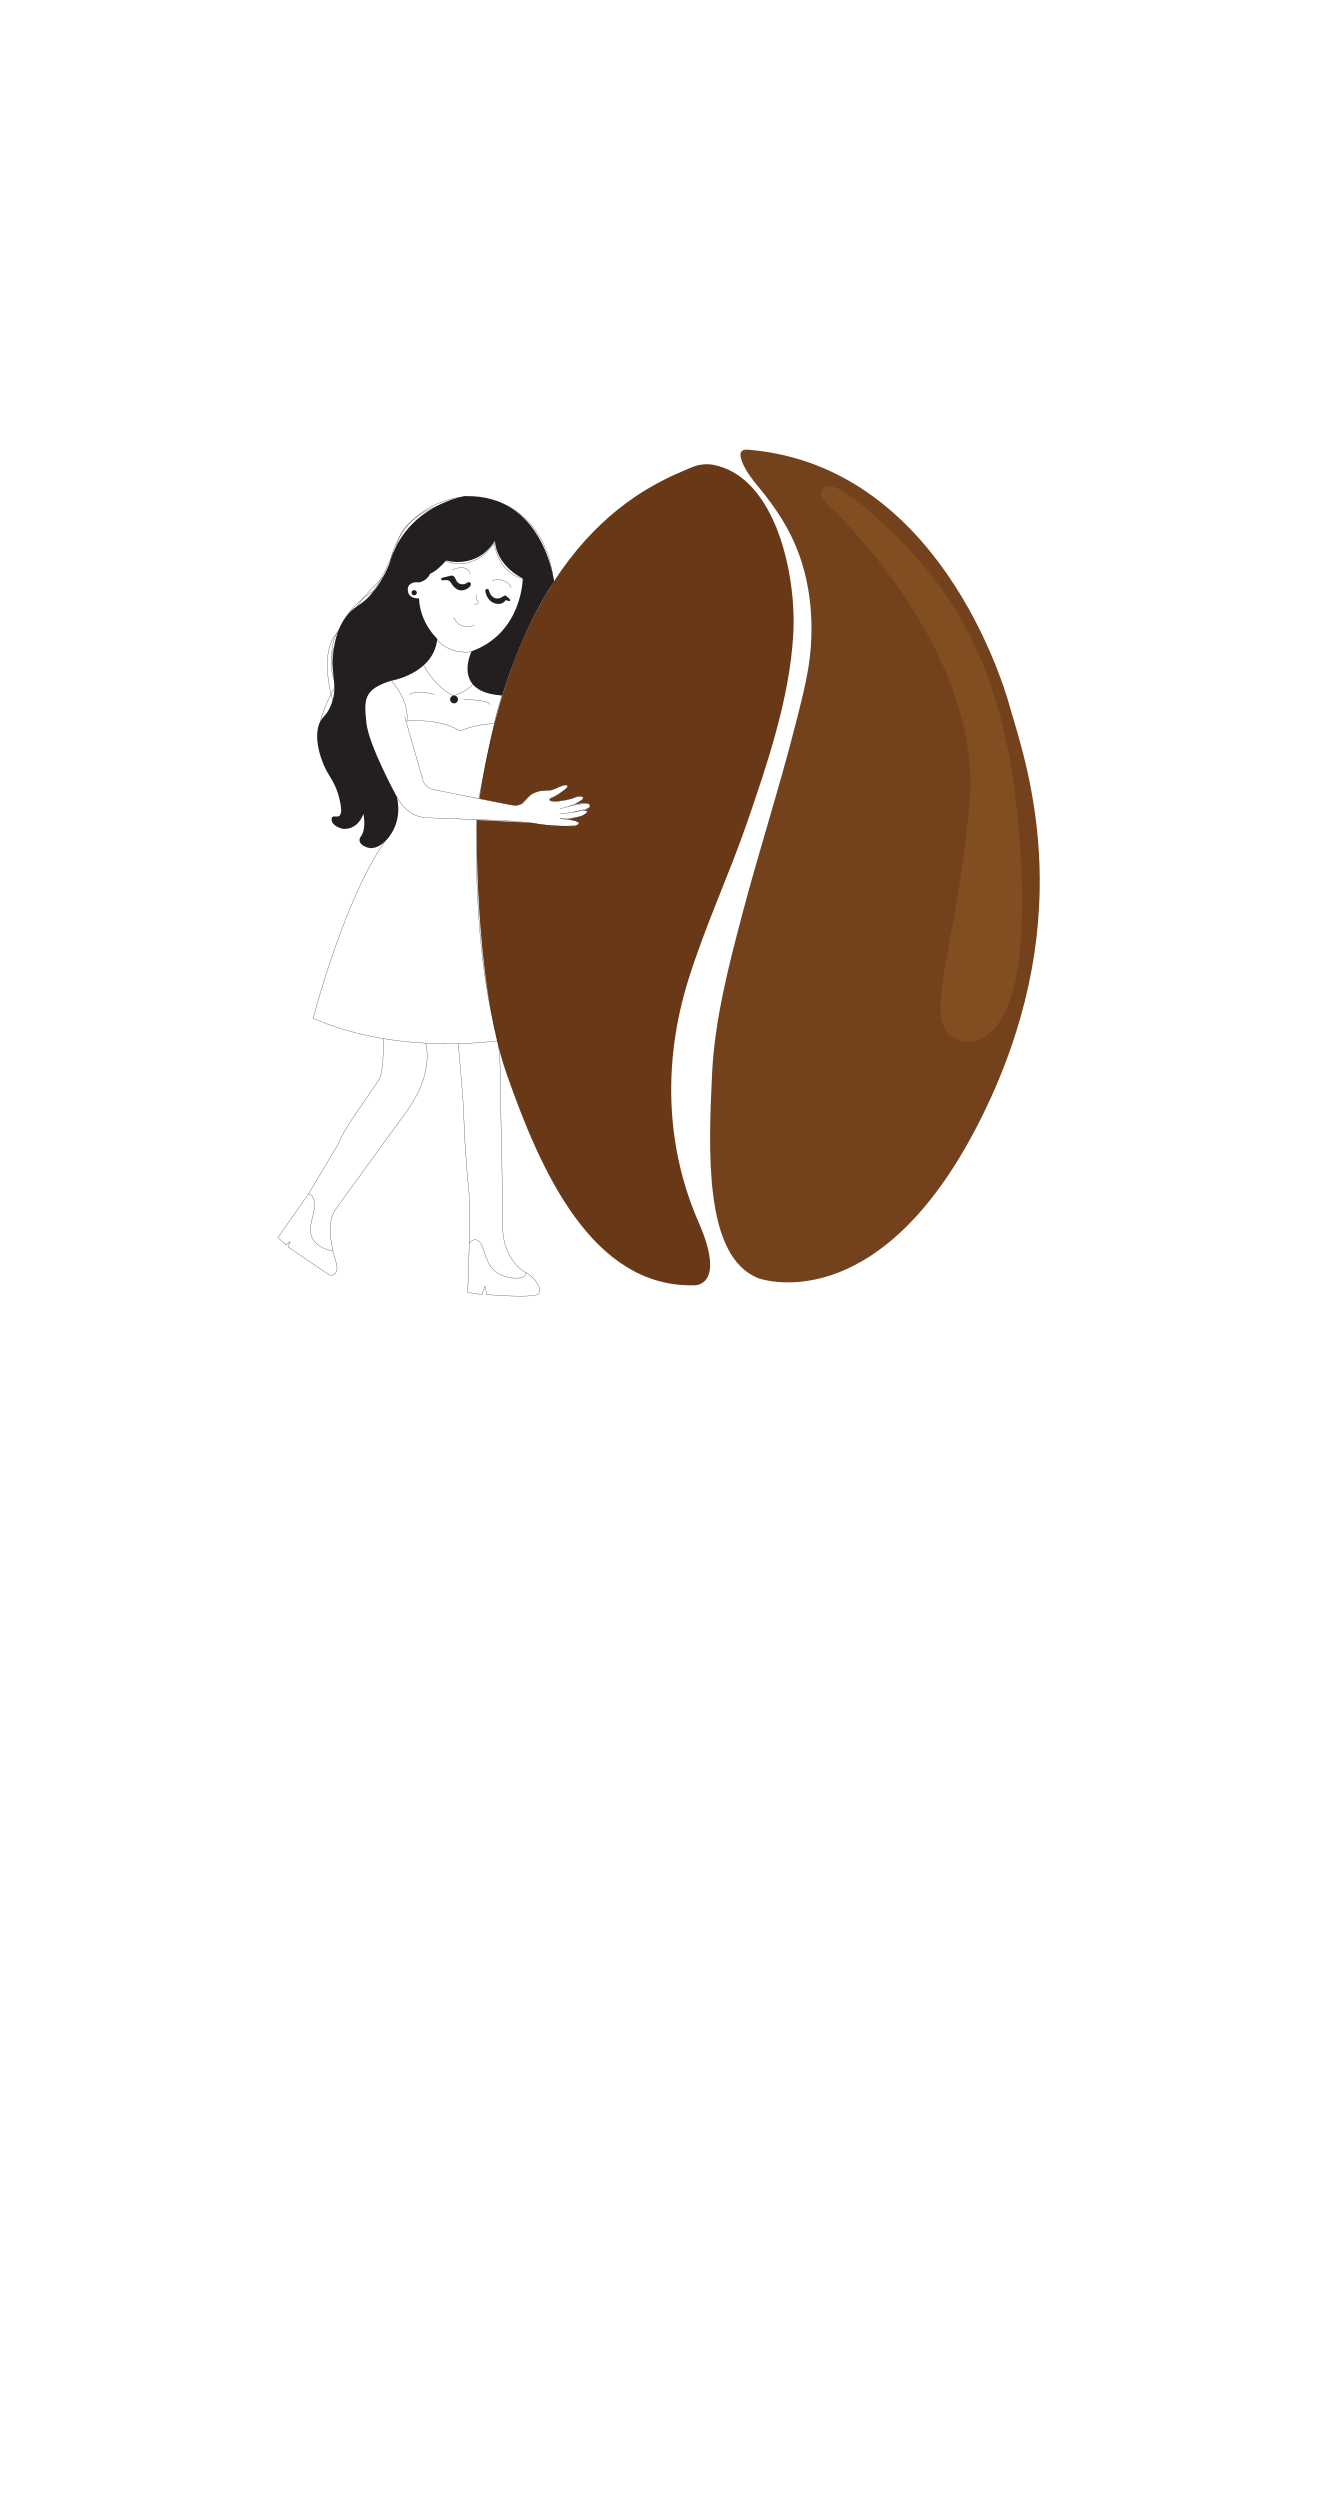
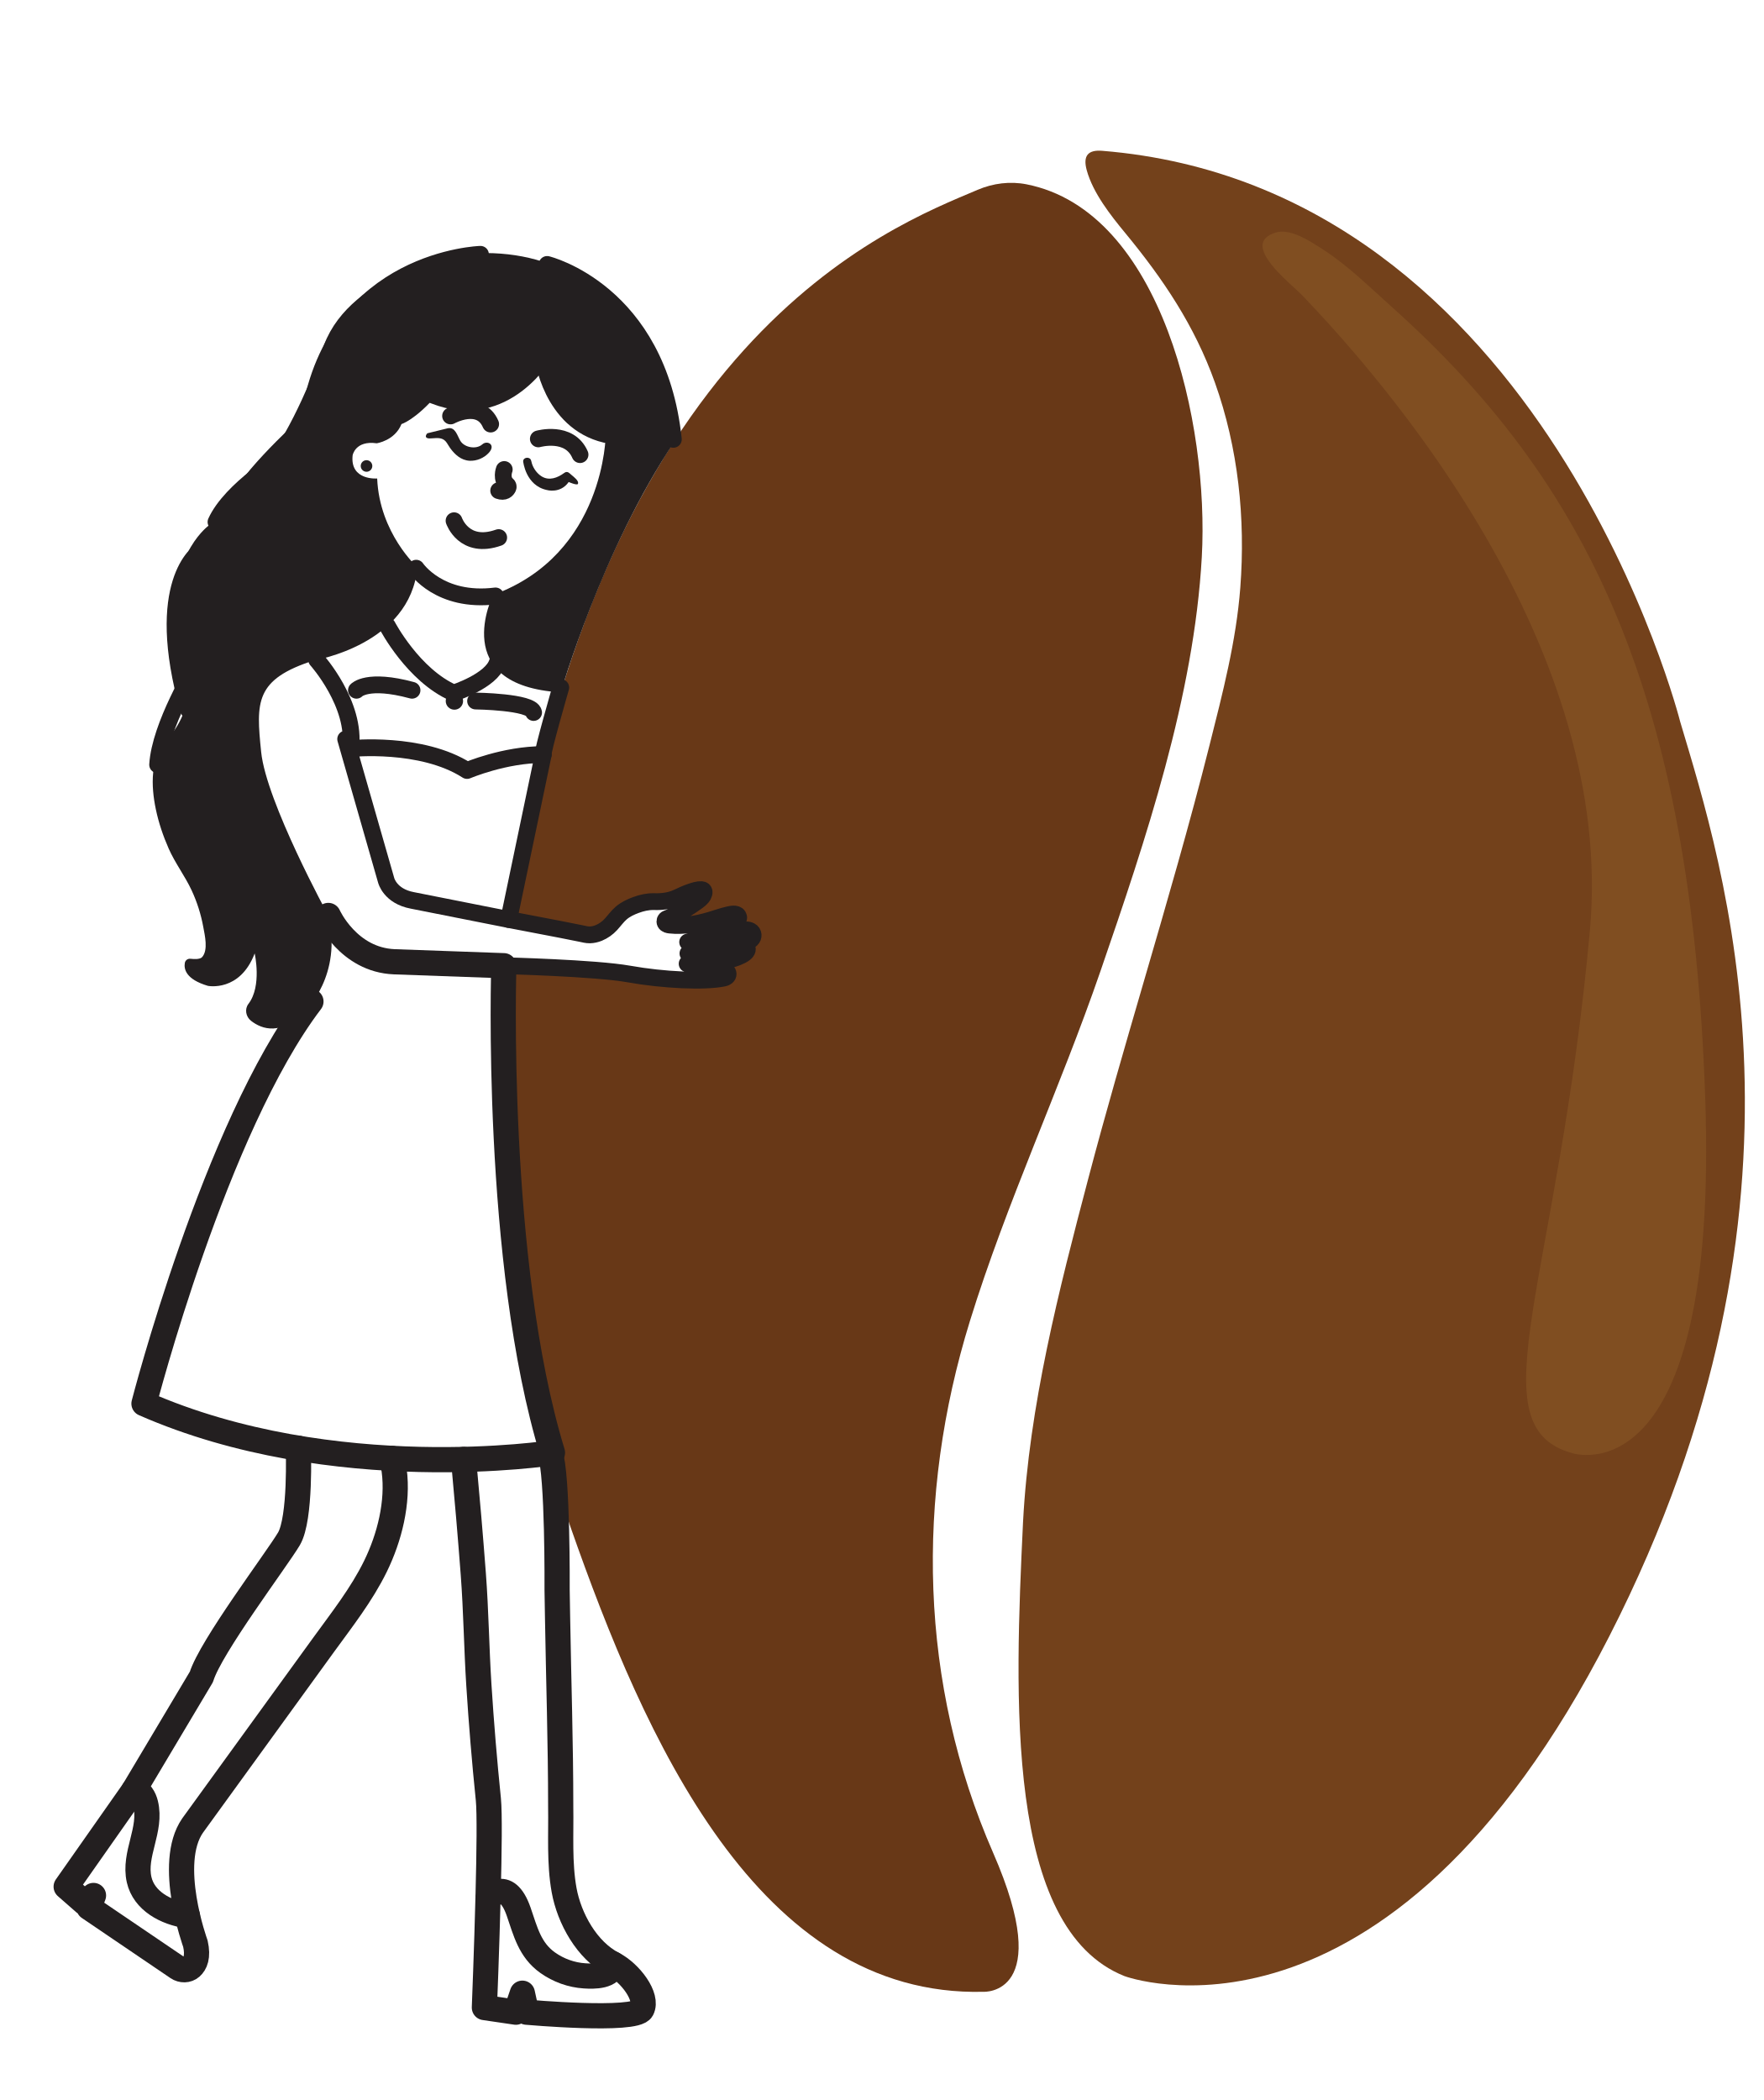
- <svg xmlns="http://www.w3.org/2000/svg" version="1.1" width="3456" height="6557.28" viewBox="0 0 3456 6557.28">
+ <svg xmlns="http://www.w3.org/2000/svg" version="1.1" width="2100" height="2500" viewBox="650 1000 2100 2500">
  <defs>
    <clipPath id="clip_1">
      <path transform="matrix(1,0,0,-1,0,6557.28)" d="M0 6557.278H3456V0H0Z" />
    </clipPath>
  </defs>
  <g>
    <g clip-path="url(#clip_1)">
      <path transform="matrix(1,0,0,-1,1813.988,1225.913)" d="M0 0C-105.315-44.734-451.416-174.391-556.733-868.74-556.733-868.74-464.042-888.255-459.406-886.865-439.844-880.999-452.118-887.749-422.758-859.215-421.285-857.784-419.053-856.771-417.272-855.822-412.035-853.033-406.417-850.96-400.693-849.426-395.46-848.022-386.369-848.04-380.991-847.47-373.866-846.716-369.386-847.774-362.79-844.62-360.645-843.595-356.931-842.197-354.758-841.23-349.553-838.915-346.733-837.422-341.296-835.707-337.569-834.531-331.961-832.354-328.001-833.347-324.208-834.298-325.487-837.286-326.81-839.988-326.81-839.988-347.077-859.367-370.786-868.74-370.786-868.74-380.986-877.148-351.537-875.719-351.537-875.719-318.958-872.048-307.894-866.208-296.189-860.03-274.848-861.986-288.77-873.013L-308.068-884.966C-308.068-884.966-259.874-872-267.318-891.573-267.318-891.573-275.305-898.113-285.506-900.318-285.506-900.318-256.458-897.196-288.437-914.563-288.437-914.563-318.544-922.36-328.469-922.636-328.469-922.636-271.678-929.804-306.965-940.831-306.965-940.831-368.49-942.159-411.468-933.535-415.135-932.799-418.839-932.255-422.575-932.062L-563.342-924.772C-563.342-924.772-572.171-1343.05-484.504-1592.818-396.838-1842.585-262.029-2151.899 6.76-2145.283 6.76-2145.283 92.773-2150.245 18.339-1979.875-69.717-1778.325-74.194-1556.524-9.357-1346.849 34.45-1205.184 97.923-1070.05 146.2-929.884 199.924-773.9 257.477-603.097 266.728-437.161 275.537-279.153 219.489-25.456 58.114 6.483 38.582 10.35 18.326 7.784 0 0" fill="#683817" />
      <path transform="matrix(1,0,0,-1,2011.504,2169.091)" d="M0 0C-22.586-77.528-45.158-155.065-65.725-233.17-101.059-367.353-136.293-503.908-143.615-643.023-153.539-851.438-165.118-1126.658-22.866-1183.404-22.866-1183.404 288.102-1299.696 554.411-778.658 820.719-257.621 688.392 142.669 638.769 309.732 638.769 309.732 478.323 946.556-49.332 989.562-65.975 990.919-72.627 983.96-67.735 966.297-60.241 939.236-39.398 912.864-21.944 891.699 23.321 836.81 60.674 781.312 84.838 713.612 112.642 635.712 121.314 551.802 115.051 469.556 110.2 405.859 93.969 343.79 78.416 281.983 54.6 187.341 27.29 93.676 0 0" fill="#73411b" />
      <path transform="matrix(1,0,0,-1,2154.964,1301.099)" d="M0 0C7.682-18.528 36.348-41.134 45.633-50.811 67.742-73.857 89.129-97.597 109.818-121.926 166.984-189.151 219.092-260.96 263.364-337.345 345.149-478.455 402.809-641.204 387.793-806.376 349.749-1224.859 250.504-1396.063 366.29-1428.728 366.29-1428.728 541.624-1487.858 525.083-1006.519 508.542-525.181 386.14-273.759 151.261-63.69 124.273-39.554 98.88-14.155 68.079 5.398 54.235 14.186 31.164 29.672 13.548 24.189-2.059 19.329-4.268 10.293 0 0" fill="#804e21" />
      <path transform="matrix(1,0,0,-1,1453.264,1525.233)" d="M0 0C0 0-27.568 230.47-234.88 223.853-234.88 223.853-389.262 199.317-431.441 47.141-445.079 15.323-462.338-16.152-486.593-41.176-498.481-53.441-512.162-61.183-525.47-71.381-539.244-81.937-550.065-96.094-557.928-111.485-574.462-143.847-580.998-182.358-580.871-218.432-580.781-243.764-573.813-268.831-577.196-294.192-580.178-316.538-588.703-338.216-604.294-354.802-624.869-376.691-623.501-410.713-617.773-438.085-614.403-454.192-609.1-469.914-602.466-484.962-594.81-502.33-583.117-517.523-575.118-534.721-568.675-548.573-564.012-563.25-561.27-578.279-559.476-588.112-555.123-605.844-562.718-614.26-565.098-616.894-571.867-616.706-576.501-616.158-579.696-615.781-582.648-617.895-583.215-621.061-584.504-628.255-582.192-640.589-555.774-648.403-555.774-648.403-517.73-656.122-500.086-609.807-500.086-609.807-491.221-648.644-507.473-669.804-512.309-676.1-510.635-685.164-504.376-690.046-491.391-700.174-468.394-708.327-439.436-677.625-439.436-677.625-395.327-635.721-412.419-564.596-412.419-564.596-486.302-429.512-492.367-369.964-498.432-310.417-500.086-283.4-428.96-260.795-428.96-260.795-314.893-242.238-306.351-150.16-306.351-150.16-351.494-109.721-354.251-44.385-354.251-44.385-386.781-47.142-383.473-16.816-383.473-16.816-380.44 1.103-354.802-2.481-354.802-2.481-333.299 .551-325.304 20.4-325.304 20.4-309.039 25.087-283.125 55.136-283.125 55.136-203.177 29.773-154.933 106.964-154.933 106.964-156.311 46.866-82.153 7.995-82.153 7.995-82.773-134.464-216.203-182.983-216.203-182.983-270.502-290.982-135.694-298.977-135.694-298.977-86.288-128.192 0 0" fill="#231f20" />
-       <path transform="matrix(1,0,0,-1,1145.466,1676.428)" stroke-width=".75" stroke-linecap="round" stroke-miterlimit="10" stroke-linejoin="miter" fill="none" stroke="#231f20" d="M0 0C0 0 27.702-41.347 94.421-33.026" />
-       <path transform="matrix(1,0,0,-1,1111.193,1745.122)" stroke-width=".75" stroke-linecap="round" stroke-miterlimit="10" stroke-linejoin="miter" fill="none" stroke="#231f20" d="M0 0C0 0 30.758-58.826 78.933-79.916 78.933-79.916 123.8-65.649 130.83-43.525" />
-       <path transform="matrix(1,0,0,-1,1061.521,1879.829)" stroke-width=".75" stroke-linecap="round" stroke-linejoin="round" fill="none" stroke="#231f20" d="M0 0 48.175-168.097C48.175-168.097 52.724-187.119 79.396-192.081L194.149-214.825 235.218-18.488C188.903-18.419 144.526-37.424 144.526-37.424 90.148-2.481 5.789-11.372 5.789-11.372 13.026 41.352-34.534 94.307-34.534 94.307" />
-       <path transform="matrix(1,0,0,-1,1040.845,2089.829)" stroke-width=".75" stroke-linecap="round" stroke-linejoin="round" fill="none" stroke="#231f20" d="M0 0C0 0 23.709-52.931 78.569-55.136L208.966-59.823C208.966-59.823 197.388-412.419 266.86-639.581 266.86-639.581 6.616-680.382-219.442-581.136-219.442-581.136-134.808-252.524-20.676-102.416" />
-       <path transform="matrix(1,0,0,-1,1005.154,2724.111)" stroke-width=".75" stroke-linecap="round" stroke-linejoin="round" fill="none" stroke="#231f20" d="M0 0C0 0 3.161-83.592-11.175-107.852-25.51-132.112-104.355-236.32-115.382-272.158L-195.881-407.242-276.38-521.926-254.326-541.223-243.85-532.401-249.364-546.737-143.763-618.392C-138.831-621.739-132.097-621.742-127.621-617.805-122.846-613.604-118.963-605.471-122.55-589.743-122.55-589.743-157.286-494.357-125.858-449.146-107.209-423.419-88.56-397.692-69.911-371.966-36.636-326.064-3.362-280.162 29.912-234.26 51.873-203.965 75.302-174.28 91.83-140.515 108.523-106.412 119.141-64.417 114.11-26.382 113.469-21.537 112.535-16.73 111.222-12.02" />
-       <path transform="matrix(1,0,0,-1,809.2725,3131.354)" stroke-width=".75" stroke-linecap="round" stroke-linejoin="round" fill="none" stroke="#231f20" d="M0 0C8.1-.667 12.372-9.01 14.08-16.009 21.609-46.852-.574-75.966 6.36-106.427 12.105-131.665 38.2-145.667 63.857-149.317" />
-       <path transform="matrix(1,0,0,-1,1201.85,2737.413)" stroke-width=".75" stroke-linecap="round" stroke-linejoin="round" fill="none" stroke="#231f20" d="M0 0C4.245-45.39 8.144-90.812 11.592-136.27 14.934-180.348 15.425-224.558 18.24-268.654 21.138-314.075 24.905-359.441 29.536-404.719 31.151-420.514 30.52-468.124 29.268-517.447 27.592-583.454 24.805-652.53 24.805-652.53L62.297-658.043 70.016-635.437 74.979-658.043C74.979-658.043 204.549-669.622 212.268-654.735 219.987-639.848 198.484-611.177 178.084-600.702 146.746-584.61 125.751-546.241 119.693-512.7 113.857-480.395 116.204-446.14 115.659-413.422 115.659-338.365 113.163-263.223 111.916-188.174 111.734-177.183 111.551-166.191 111.369-155.2 111.369-155.2 112.276-17.641 103.001 7.586" />
-       <path transform="matrix(1,0,0,-1,1230.975,3260.37)" stroke-width=".75" stroke-linecap="round" stroke-linejoin="round" fill="none" stroke="#231f20" d="M0 0C0 0 21.594 27.566 36.481-15.441 44.61-38.926 49.689-61.007 71.025-76.184 83.855-85.31 99.26-90.851 114.98-91.856 125.911-92.555 147.84-93.033 148.958-77.745" />
-       <path transform="matrix(1,0,0,-1,1074.34,1821.729)" stroke-width=".75" stroke-linecap="round" stroke-linejoin="round" fill="none" stroke="#231f20" d="M0 0C0 0 12.819 14.474 66.164 0" />
-       <path transform="matrix(1,0,0,-1,1216.178,1834.548)" stroke-width=".75" stroke-linecap="round" stroke-linejoin="round" fill="none" stroke="#231f20" d="M0 0C0 0 66.577-.827 69.058-13.646" />
+       <path transform="matrix(1,0,0,-1,1145.466,1676.428)" stroke-width="20" stroke-linecap="round" stroke-miterlimit="10" stroke-linejoin="miter" fill="none" stroke="#231f20" d="M0 0C0 0 27.702-41.347 94.421-33.026" />
+       <path transform="matrix(1,0,0,-1,1111.193,1745.122)" stroke-width="20" stroke-linecap="round" stroke-miterlimit="10" stroke-linejoin="miter" fill="none" stroke="#231f20" d="M0 0C0 0 30.758-58.826 78.933-79.916 78.933-79.916 123.8-65.649 130.83-43.525" />
+       <path transform="matrix(1,0,0,-1,1061.521,1879.829)" stroke-width="20" stroke-linecap="round" stroke-linejoin="round" fill="none" stroke="#231f20" d="M0 0 48.175-168.097C48.175-168.097 52.724-187.119 79.396-192.081L194.149-214.825 235.218-18.488C188.903-18.419 144.526-37.424 144.526-37.424 90.148-2.481 5.789-11.372 5.789-11.372 13.026 41.352-34.534 94.307-34.534 94.307" />
+       <path transform="matrix(1,0,0,-1,1040.845,2089.829)" stroke-width="30" stroke-linecap="round" stroke-linejoin="round" fill="none" stroke="#231f20" d="M0 0C0 0 23.709-52.931 78.569-55.136L208.966-59.823C208.966-59.823 197.388-412.419 266.86-639.581 266.86-639.581 6.616-680.382-219.442-581.136-219.442-581.136-134.808-252.524-20.676-102.416" />
+       <path transform="matrix(1,0,0,-1,1005.154,2724.111)" stroke-width="30" stroke-linecap="round" stroke-linejoin="round" fill="none" stroke="#231f20" d="M0 0C0 0 3.161-83.592-11.175-107.852-25.51-132.112-104.355-236.32-115.382-272.158L-195.881-407.242-276.38-521.926-254.326-541.223-243.85-532.401-249.364-546.737-143.763-618.392C-138.831-621.739-132.097-621.742-127.621-617.805-122.846-613.604-118.963-605.471-122.55-589.743-122.55-589.743-157.286-494.357-125.858-449.146-107.209-423.419-88.56-397.692-69.911-371.966-36.636-326.064-3.362-280.162 29.912-234.26 51.873-203.965 75.302-174.28 91.83-140.515 108.523-106.412 119.141-64.417 114.11-26.382 113.469-21.537 112.535-16.73 111.222-12.02" />
+       <path transform="matrix(1,0,0,-1,809.2725,3131.354)" stroke-width="30" stroke-linecap="round" stroke-linejoin="round" fill="none" stroke="#231f20" d="M0 0C8.1-.667 12.372-9.01 14.08-16.009 21.609-46.852-.574-75.966 6.36-106.427 12.105-131.665 38.2-145.667 63.857-149.317" />
+       <path transform="matrix(1,0,0,-1,1201.85,2737.413)" stroke-width="30" stroke-linecap="round" stroke-linejoin="round" fill="none" stroke="#231f20" d="M0 0C4.245-45.39 8.144-90.812 11.592-136.27 14.934-180.348 15.425-224.558 18.24-268.654 21.138-314.075 24.905-359.441 29.536-404.719 31.151-420.514 30.52-468.124 29.268-517.447 27.592-583.454 24.805-652.53 24.805-652.53L62.297-658.043 70.016-635.437 74.979-658.043C74.979-658.043 204.549-669.622 212.268-654.735 219.987-639.848 198.484-611.177 178.084-600.702 146.746-584.61 125.751-546.241 119.693-512.7 113.857-480.395 116.204-446.14 115.659-413.422 115.659-338.365 113.163-263.223 111.916-188.174 111.734-177.183 111.551-166.191 111.369-155.2 111.369-155.2 112.276-17.641 103.001 7.586" />
+       <path transform="matrix(1,0,0,-1,1230.975,3260.37)" stroke-width="30" stroke-linecap="round" stroke-linejoin="round" fill="none" stroke="#231f20" d="M0 0C0 0 21.594 27.566 36.481-15.441 44.61-38.926 49.689-61.007 71.025-76.184 83.855-85.31 99.26-90.851 114.98-91.856 125.911-92.555 147.84-93.033 148.958-77.745" />
+       <path transform="matrix(1,0,0,-1,1074.34,1821.729)" stroke-width="20" stroke-linecap="round" stroke-linejoin="round" fill="none" stroke="#231f20" d="M0 0C0 0 12.819 14.474 66.164 0" />
+       <path transform="matrix(1,0,0,-1,1216.178,1834.548)" stroke-width="20" stroke-linecap="round" stroke-linejoin="round" fill="none" stroke="#231f20" d="M0 0C0 0 66.577-.827 69.058-13.646" />
      <path transform="matrix(1,0,0,-1,1201.292,1834.548)" d="M0 0C0-5.71-4.629-10.338-10.338-10.338-16.048-10.338-20.676-5.71-20.676 0-20.676 5.709-16.048 10.338-10.338 10.338-4.629 10.338 0 5.709 0 0" fill="#231f20" />
      <path transform="matrix(1,0,0,-1,1093.224,1554.732)" d="M0 0C0-3.806-3.086-6.892-6.892-6.892-10.698-6.892-13.784-3.806-13.784 0-13.784 3.807-10.698 6.892-6.892 6.892-3.086 6.892 0 3.807 0 0" fill="#231f20" />
-       <path transform="matrix(1,0,0,-1,1186.405,1495.184)" stroke-width=".75" stroke-linecap="round" stroke-miterlimit="10" stroke-linejoin="miter" fill="none" stroke="#231f20" d="M0 0C0 0 35.011 19.573 47.693-9.649" />
-       <path transform="matrix(1,0,0,-1,1290.888,1522.477)" stroke-width=".75" stroke-linecap="round" stroke-miterlimit="10" stroke-linejoin="miter" fill="none" stroke="#231f20" d="M0 0C0 0 36.941 10.476 49.623-18.747" />
+       <path transform="matrix(1,0,0,-1,1186.405,1495.184)" stroke-width="20" stroke-linecap="round" stroke-miterlimit="10" stroke-linejoin="miter" fill="none" stroke="#231f20" d="M0 0C0 0 35.011 19.573 47.693-9.649" />
+       <path transform="matrix(1,0,0,-1,1290.888,1522.477)" stroke-width="20" stroke-linecap="round" stroke-miterlimit="10" stroke-linejoin="miter" fill="none" stroke="#231f20" d="M0 0C0 0 36.941 10.476 49.623-18.747" />
      <path transform="matrix(1,0,0,-1,1159.112,1515.723)" d="M0 0C0 0 23.506 5.773 23.571 5.79 33.009 8.107 35.282-3.251 39.023-9.249 43.955-17.158 57.929-19.662 65.13-13.232 70.919-8.063 81.671-13.646 72.78-23.364 67.1-29.572 58.308-33.232 49.905-32.792 39.869-32.266 32.377-25.47 26.775-17.689 24.06-13.918 22.258-9.021 17.82-7.012 13.032-4.844 7.317-6.208 2.269-6.234 .551-6.243-1.877-5.836-2.161-3.855-2.31-2.822-1.087-.267 0 0" fill="#231f20" />
      <path transform="matrix(1,0,0,-1,1272.831,1549.424)" d="M0 0C0-.004 2.897-28.534 28.12-33.909 28.12-33.909 44.247-38.665 54.171-24.398 54.171-24.398 64.089-28.734 65.13-26.672 66.883-23.199 60.134-18.23 57.686-16.127 54.422-13.324 52.513-10.921 48.796-13.646 40.958-19.394 31.013-23.291 21.983-17.703 16.577-14.357 12.14-8.279 10.336-2.19 9.468 .737 9.677 3.427 6.036 4.345 3.341 5.024-.333 3.284 0 0" fill="#231f20" />
-       <path transform="matrix(1,0,0,-1,1250.294,1558.936)" stroke-width=".75" stroke-linecap="round" stroke-miterlimit="10" stroke-linejoin="miter" fill="none" stroke="#231f20" d="M0 0C0 0-4.43-11.443 3.626-18.287 4.6-19.113 5.012-20.414 4.483-21.576 3.337-24.098 .419-27.646-6.616-25.159" />
-       <path transform="matrix(1,0,0,-1,1190.54,1619.93)" stroke-width=".75" stroke-linecap="round" stroke-miterlimit="10" stroke-linejoin="miter" fill="none" stroke="#231f20" d="M0 0C0 0 11.785-34.736 53.138-20.056" />
-       <path transform="matrix(1,0,0,-1,1221.968,1302.759)" stroke-width=".75" stroke-linecap="round" stroke-miterlimit="10" stroke-linejoin="miter" fill="none" stroke="#231f20" d="M0 0C0 0-172.301-4.962-203.119-191.047" />
-       <path transform="matrix(1,0,0,-1,1175.929,1318.748)" stroke-width=".75" stroke-linecap="round" stroke-miterlimit="10" stroke-linejoin="miter" fill="none" stroke="#231f20" d="M0 0C0 0-125.963-26.946-136.726-119.921" />
-       <path transform="matrix(1,0,0,-1,1031.972,1448.62)" stroke-width=".75" stroke-linecap="round" stroke-miterlimit="10" stroke-linejoin="miter" fill="none" stroke="#231f20" d="M0 0C0 0-36.615-94.809-77.691-130.923" />
-       <path transform="matrix(1,0,0,-1,1023.477,1496.8)" stroke-width=".75" stroke-linecap="round" stroke-miterlimit="10" stroke-linejoin="miter" fill="none" stroke="#231f20" d="M0 0C0 0-71.126-63.445-88.494-97.629" />
-       <path transform="matrix(1,0,0,-1,989.2925,1544.255)" stroke-width=".75" stroke-linecap="round" stroke-miterlimit="10" stroke-linejoin="miter" fill="none" stroke="#231f20" d="M0 0C-1.378 0-64.472-38.182-82.153-77.191" />
-       <path transform="matrix(1,0,0,-1,903.8313,1634.128)" stroke-width=".75" stroke-linecap="round" stroke-miterlimit="10" stroke-linejoin="miter" fill="none" stroke="#231f20" d="M0 0C0 0-48.796-37.769-28.395-119.646" />
-       <path transform="matrix(1,0,0,-1,883.1552,1687.886)" stroke-width=".75" stroke-linecap="round" stroke-miterlimit="10" stroke-linejoin="miter" fill="none" stroke="#231f20" d="M0 0C0 0-29.498-38.595-4.411-102.002" />
-       <path transform="matrix(1,0,0,-1,883.1552,1794.023)" stroke-width=".75" stroke-linecap="round" stroke-miterlimit="10" stroke-linejoin="miter" fill="none" stroke="#231f20" d="M0 0C0 0-42.731-69.875-45.487-116.337" />
-       <path transform="matrix(1,0,0,-1,889.2202,1656.182)" stroke-width=".75" stroke-linecap="round" stroke-miterlimit="10" stroke-linejoin="miter" fill="none" stroke="#231f20" d="M0 0C-1.654-.276-57.617-37.217-14.611-189.118" />
-       <path transform="matrix(1,0,0,-1,1301.364,1314.816)" stroke-width=".75" stroke-linecap="round" stroke-miterlimit="10" stroke-linejoin="miter" fill="none" stroke="#231f20" d="M0 0C0 0 131.776-32.051 150.246-208.211" />
-       <path transform="matrix(1,0,0,-1,1296.329,1424.724)" stroke-width=".75" stroke-linecap="round" stroke-miterlimit="10" stroke-linejoin="miter" fill="none" stroke="#231f20" d="M0 0C0 0 9.2-77.077 74.783-92.515" />
-       <path transform="matrix(1,0,0,-1,1299.986,1418.922)" stroke-width=".75" stroke-linecap="round" stroke-miterlimit="10" stroke-linejoin="miter" fill="none" stroke="#231f20" d="M0 0C0 0-47.693-85.911-133.705-51.763" />
-       <path transform="matrix(1,0,0,-1,1255.67,2094.653)" stroke-width=".75" stroke-linecap="round" stroke-linejoin="round" fill="none" stroke="#231f20" d="M0 0 9.975-1.915C17.918-3.438 25.861-4.963 33.804-6.487 43.316-8.313 52.829-10.138 62.341-11.963 70.292-13.489 78.213-15.167 86.16-16.713 89.638-17.39 92.932-18.381 96.534-18.292 100.19-18.2 103.819-17.368 107.194-15.973 112.628-13.727 117.635-10.167 121.602-5.833 125.719-1.334 129.25 3.726 133.892 7.726 138.979 12.108 145.146 14.979 151.401 17.277 158.139 19.752 165.13 21.386 172.348 21.314 172.654 21.312 172.96 21.305 173.266 21.296 182.432 21.024 191.837 22.097 200.233 25.971 205.799 28.54 211.184 31.117 217.022 33.034 220.897 34.305 225.264 35.797 229.403 35.552 233.517 35.308 232.956 31.493 231.508 28.752 229.733 25.392 226.189 22.838 223.143 20.667 213.882 14.063 204.261 7.847 193.804 3.283 191.975 2.485 190.123 1.741 188.246 1.067 186.277 .36 185.306-2.02 186.245-3.887 187.27-5.925 189.77-6.401 191.824-6.625 207.978-8.393 224.304-5.33 239.77-.802 246.891 1.283 253.863 3.874 261.111 5.509 264.399 6.25 270.929 7.936 273.146 4.216 273.389 3.81 273.548 3.355 273.648 2.895 273.648 2.895 278.645-10.338 212.964-26.879" />
-       <path transform="matrix(1,0,0,-1,1491.657,2115.005)" stroke-width=".75" stroke-linecap="round" stroke-linejoin="round" fill="none" stroke="#231f20" d="M0 0C13.836 3.867 32.044 5.878 46.264 7.929 48.128 8.198 50.079 7.676 51.757 6.823 55.698 4.819 55.914-.463 52.833-3.268 50.127-5.73 46.233-6.7 42.79-7.618 34.621-9.796 25.411-13.502 17.019-14.522 2.27-16.313-8.554-18.148-22.679-20.035" />
-       <path transform="matrix(1,0,0,-1,1503.858,2130.132)" stroke-width=".75" stroke-linecap="round" stroke-linejoin="round" fill="none" stroke="#231f20" d="M0 0C0 0 21.684 5.374 28.957 5.12 35.124 4.905 40.775-1.076 28.872-7.218 6.232-18.9-35.844-17.177-35.844-17.177" />
-       <path transform="matrix(1,0,0,-1,1468.978,2147.398)" stroke-width=".75" stroke-linecap="round" stroke-linejoin="round" fill="none" stroke="#231f20" d="M0 0C0 0 23.512-2.316 37.906-4.873 49.545-6.94 50.898-15.273 42.352-17.037 19.596-21.735-29.498-19.415-70.023-12.179-110.548-4.942-219.167-2.254-219.167-2.254" />
-       <path transform="matrix(1,0,0,-1,1317.571,1818.513)" stroke-width=".75" stroke-linecap="round" stroke-linejoin="round" fill="none" stroke="#231f20" d="M0 0C0 0-22.976-79.452-20.832-79.804" />
+       <path transform="matrix(1,0,0,-1,1250.294,1558.936)" stroke-width="20" stroke-linecap="round" stroke-miterlimit="10" stroke-linejoin="miter" fill="none" stroke="#231f20" d="M0 0C0 0-4.43-11.443 3.626-18.287 4.6-19.113 5.012-20.414 4.483-21.576 3.337-24.098 .419-27.646-6.616-25.159" />
+       <path transform="matrix(1,0,0,-1,1190.54,1619.93)" stroke-width="20" stroke-linecap="round" stroke-miterlimit="10" stroke-linejoin="miter" fill="none" stroke="#231f20" d="M0 0C0 0 11.785-34.736 53.138-20.056" />
+       <path transform="matrix(1,0,0,-1,1221.968,1302.759)" stroke-width="20" stroke-linecap="round" stroke-miterlimit="10" stroke-linejoin="miter" fill="none" stroke="#231f20" d="M0 0C0 0-172.301-4.962-203.119-191.047" />
+       <path transform="matrix(1,0,0,-1,1175.929,1318.748)" stroke-width="20" stroke-linecap="round" stroke-miterlimit="10" stroke-linejoin="miter" fill="none" stroke="#231f20" d="M0 0C0 0-125.963-26.946-136.726-119.921" />
+       <path transform="matrix(1,0,0,-1,1031.972,1448.62)" stroke-width="20" stroke-linecap="round" stroke-miterlimit="10" stroke-linejoin="miter" fill="none" stroke="#231f20" d="M0 0C0 0-36.615-94.809-77.691-130.923" />
+       <path transform="matrix(1,0,0,-1,1023.477,1496.8)" stroke-width="20" stroke-linecap="round" stroke-miterlimit="10" stroke-linejoin="miter" fill="none" stroke="#231f20" d="M0 0C0 0-71.126-63.445-88.494-97.629" />
+       <path transform="matrix(1,0,0,-1,989.2925,1544.255)" stroke-width="20" stroke-linecap="round" stroke-miterlimit="10" stroke-linejoin="miter" fill="none" stroke="#231f20" d="M0 0C-1.378 0-64.472-38.182-82.153-77.191" />
+       <path transform="matrix(1,0,0,-1,903.8313,1634.128)" stroke-width="20" stroke-linecap="round" stroke-miterlimit="10" stroke-linejoin="miter" fill="none" stroke="#231f20" d="M0 0C0 0-48.796-37.769-28.395-119.646" />
+       <path transform="matrix(1,0,0,-1,883.1552,1687.886)" stroke-width="20" stroke-linecap="round" stroke-miterlimit="10" stroke-linejoin="miter" fill="none" stroke="#231f20" d="M0 0C0 0-29.498-38.595-4.411-102.002" />
+       <path transform="matrix(1,0,0,-1,883.1552,1794.023)" stroke-width="20" stroke-linecap="round" stroke-miterlimit="10" stroke-linejoin="miter" fill="none" stroke="#231f20" d="M0 0C0 0-42.731-69.875-45.487-116.337" />
+       <path transform="matrix(1,0,0,-1,889.2202,1656.182)" stroke-width="20" stroke-linecap="round" stroke-miterlimit="10" stroke-linejoin="miter" fill="none" stroke="#231f20" d="M0 0C-1.654-.276-57.617-37.217-14.611-189.118" />
+       <path transform="matrix(1,0,0,-1,1301.364,1314.816)" stroke-width="20" stroke-linecap="round" stroke-miterlimit="10" stroke-linejoin="miter" fill="none" stroke="#231f20" d="M0 0C0 0 131.776-32.051 150.246-208.211" />
+       <path transform="matrix(1,0,0,-1,1296.329,1424.724)" stroke-width="20" stroke-linecap="round" stroke-miterlimit="10" stroke-linejoin="miter" fill="none" stroke="#231f20" d="M0 0C0 0 9.2-77.077 74.783-92.515" />
+       <path transform="matrix(1,0,0,-1,1299.986,1418.922)" stroke-width="20" stroke-linecap="round" stroke-miterlimit="10" stroke-linejoin="miter" fill="none" stroke="#231f20" d="M0 0C0 0-47.693-85.911-133.705-51.763" />
+       <path transform="matrix(1,0,0,-1,1255.67,2094.653)" stroke-width="20" stroke-linecap="round" stroke-linejoin="round" fill="none" stroke="#231f20" d="M0 0 9.975-1.915C17.918-3.438 25.861-4.963 33.804-6.487 43.316-8.313 52.829-10.138 62.341-11.963 70.292-13.489 78.213-15.167 86.16-16.713 89.638-17.39 92.932-18.381 96.534-18.292 100.19-18.2 103.819-17.368 107.194-15.973 112.628-13.727 117.635-10.167 121.602-5.833 125.719-1.334 129.25 3.726 133.892 7.726 138.979 12.108 145.146 14.979 151.401 17.277 158.139 19.752 165.13 21.386 172.348 21.314 172.654 21.312 172.96 21.305 173.266 21.296 182.432 21.024 191.837 22.097 200.233 25.971 205.799 28.54 211.184 31.117 217.022 33.034 220.897 34.305 225.264 35.797 229.403 35.552 233.517 35.308 232.956 31.493 231.508 28.752 229.733 25.392 226.189 22.838 223.143 20.667 213.882 14.063 204.261 7.847 193.804 3.283 191.975 2.485 190.123 1.741 188.246 1.067 186.277 .36 185.306-2.02 186.245-3.887 187.27-5.925 189.77-6.401 191.824-6.625 207.978-8.393 224.304-5.33 239.77-.802 246.891 1.283 253.863 3.874 261.111 5.509 264.399 6.25 270.929 7.936 273.146 4.216 273.389 3.81 273.548 3.355 273.648 2.895 273.648 2.895 278.645-10.338 212.964-26.879" />
+       <path transform="matrix(1,0,0,-1,1491.657,2115.005)" stroke-width="20" stroke-linecap="round" stroke-linejoin="round" fill="none" stroke="#231f20" d="M0 0C13.836 3.867 32.044 5.878 46.264 7.929 48.128 8.198 50.079 7.676 51.757 6.823 55.698 4.819 55.914-.463 52.833-3.268 50.127-5.73 46.233-6.7 42.79-7.618 34.621-9.796 25.411-13.502 17.019-14.522 2.27-16.313-8.554-18.148-22.679-20.035" />
+       <path transform="matrix(1,0,0,-1,1503.858,2130.132)" stroke-width="20" stroke-linecap="round" stroke-linejoin="round" fill="none" stroke="#231f20" d="M0 0C0 0 21.684 5.374 28.957 5.12 35.124 4.905 40.775-1.076 28.872-7.218 6.232-18.9-35.844-17.177-35.844-17.177" />
+       <path transform="matrix(1,0,0,-1,1468.978,2147.398)" stroke-width="20" stroke-linecap="round" stroke-linejoin="round" fill="none" stroke="#231f20" d="M0 0C0 0 23.512-2.316 37.906-4.873 49.545-6.94 50.898-15.273 42.352-17.037 19.596-21.735-29.498-19.415-70.023-12.179-110.548-4.942-219.167-2.254-219.167-2.254" />
+       <path transform="matrix(1,0,0,-1,1317.571,1818.513)" stroke-width="20" stroke-linecap="round" stroke-linejoin="round" fill="none" stroke="#231f20" d="M0 0C0 0-22.976-79.452-20.832-79.804" />
    </g>
  </g>
</svg>
